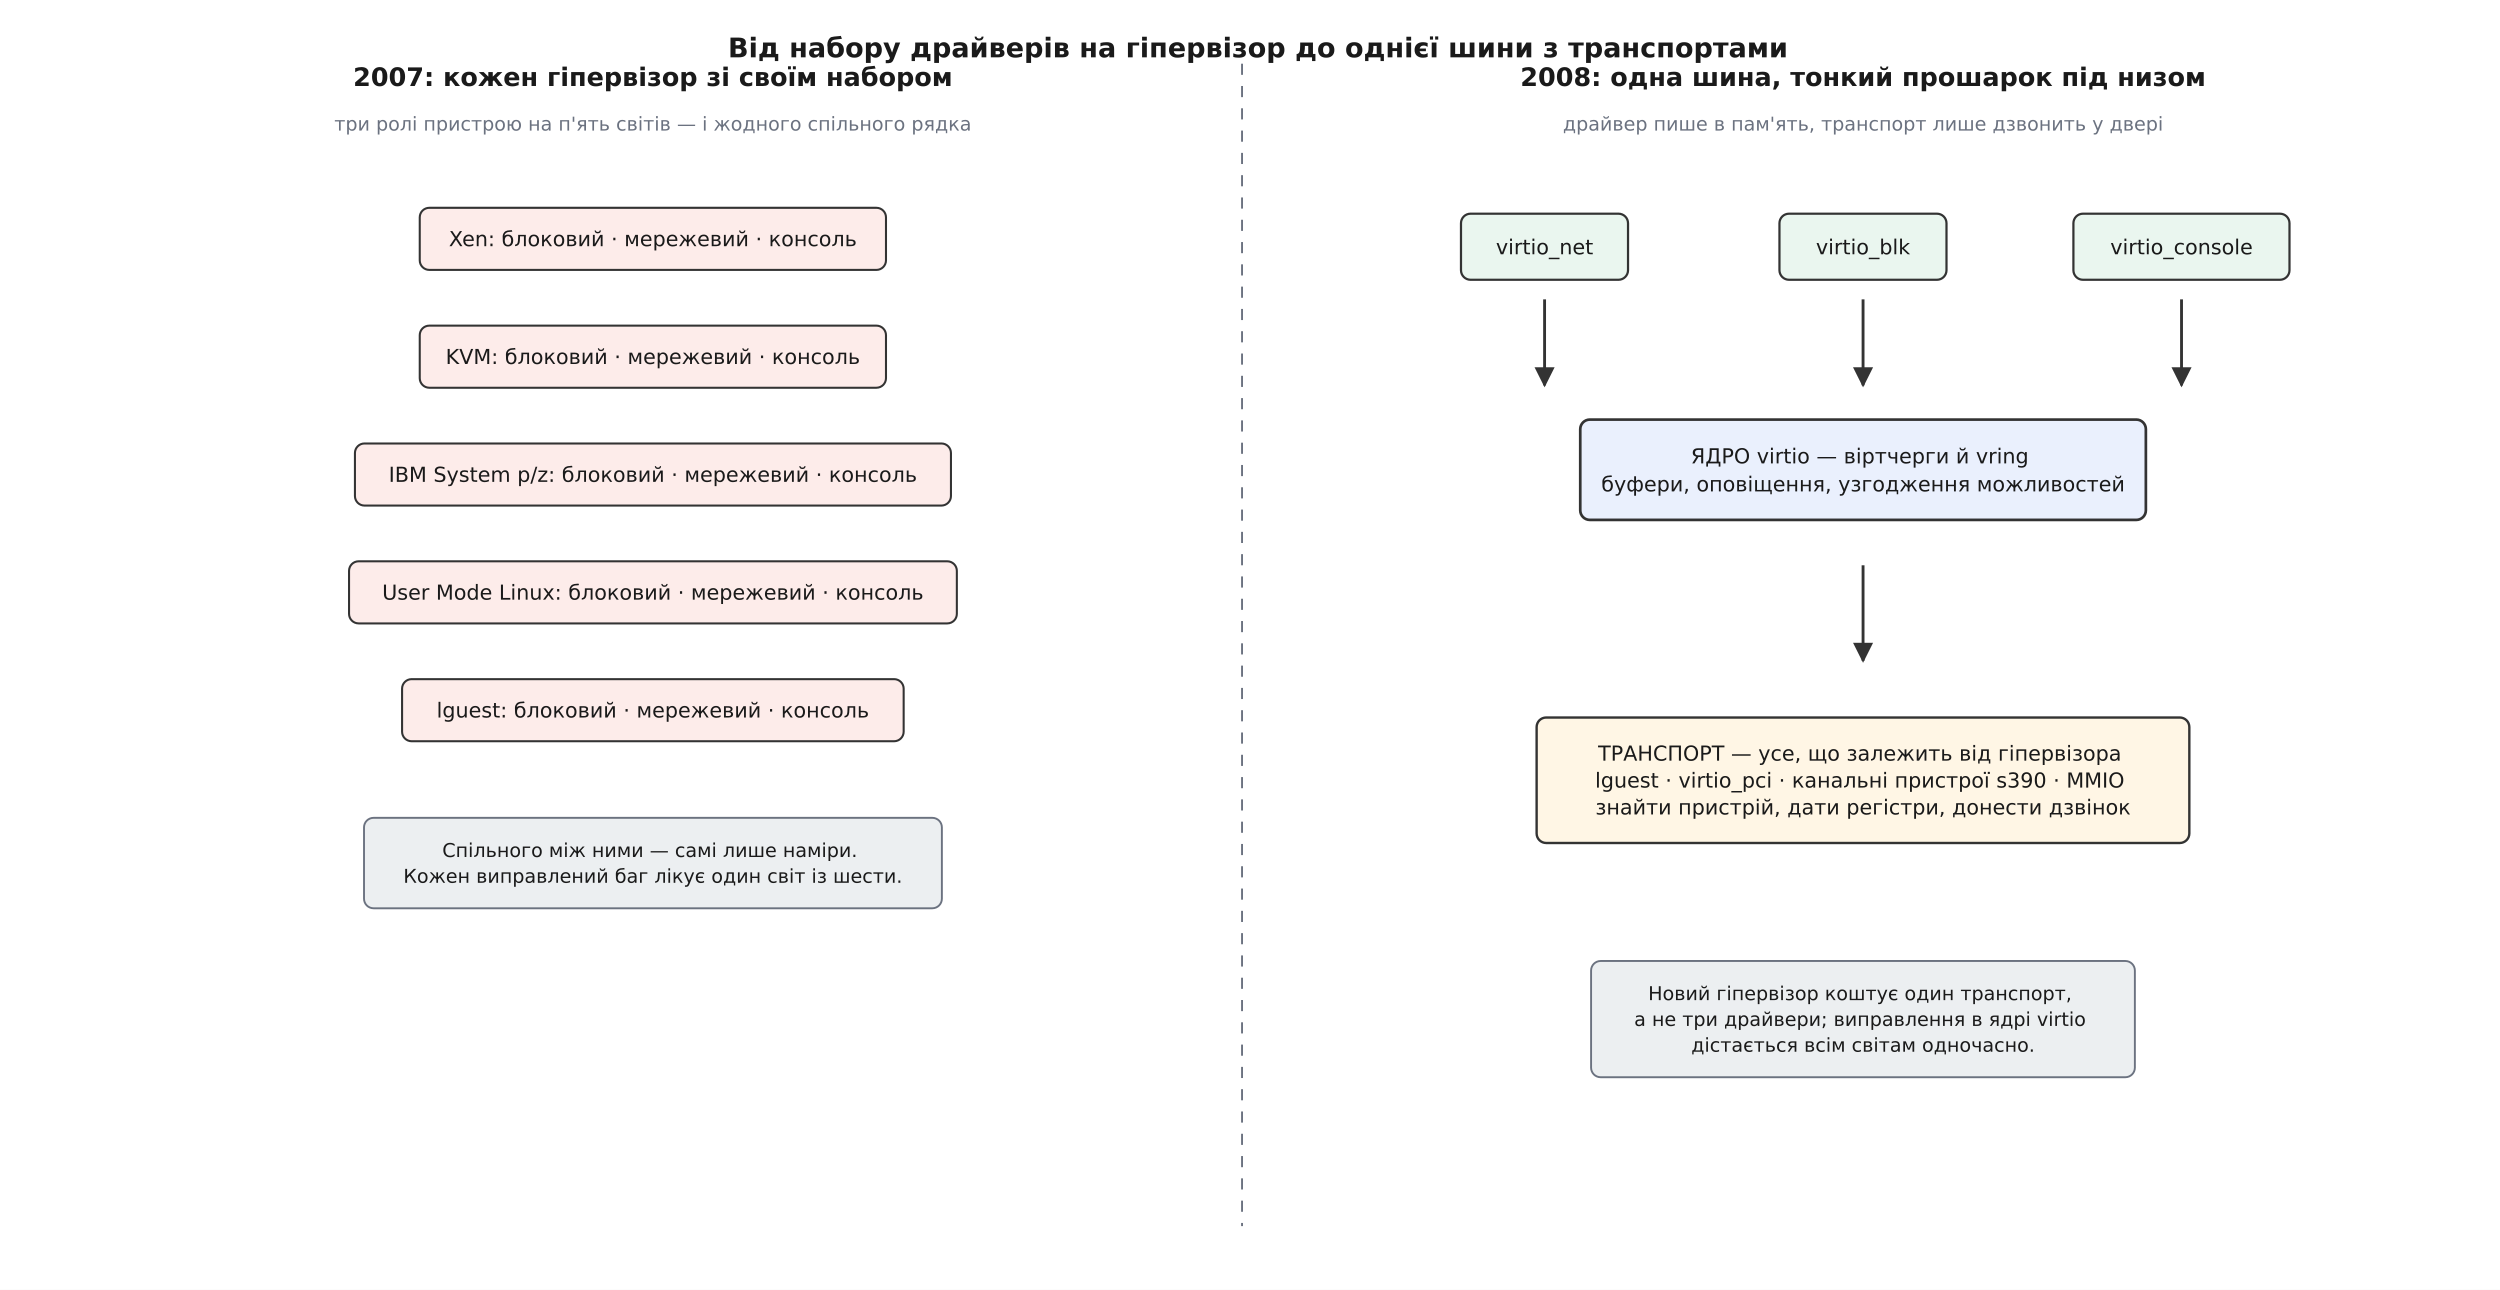
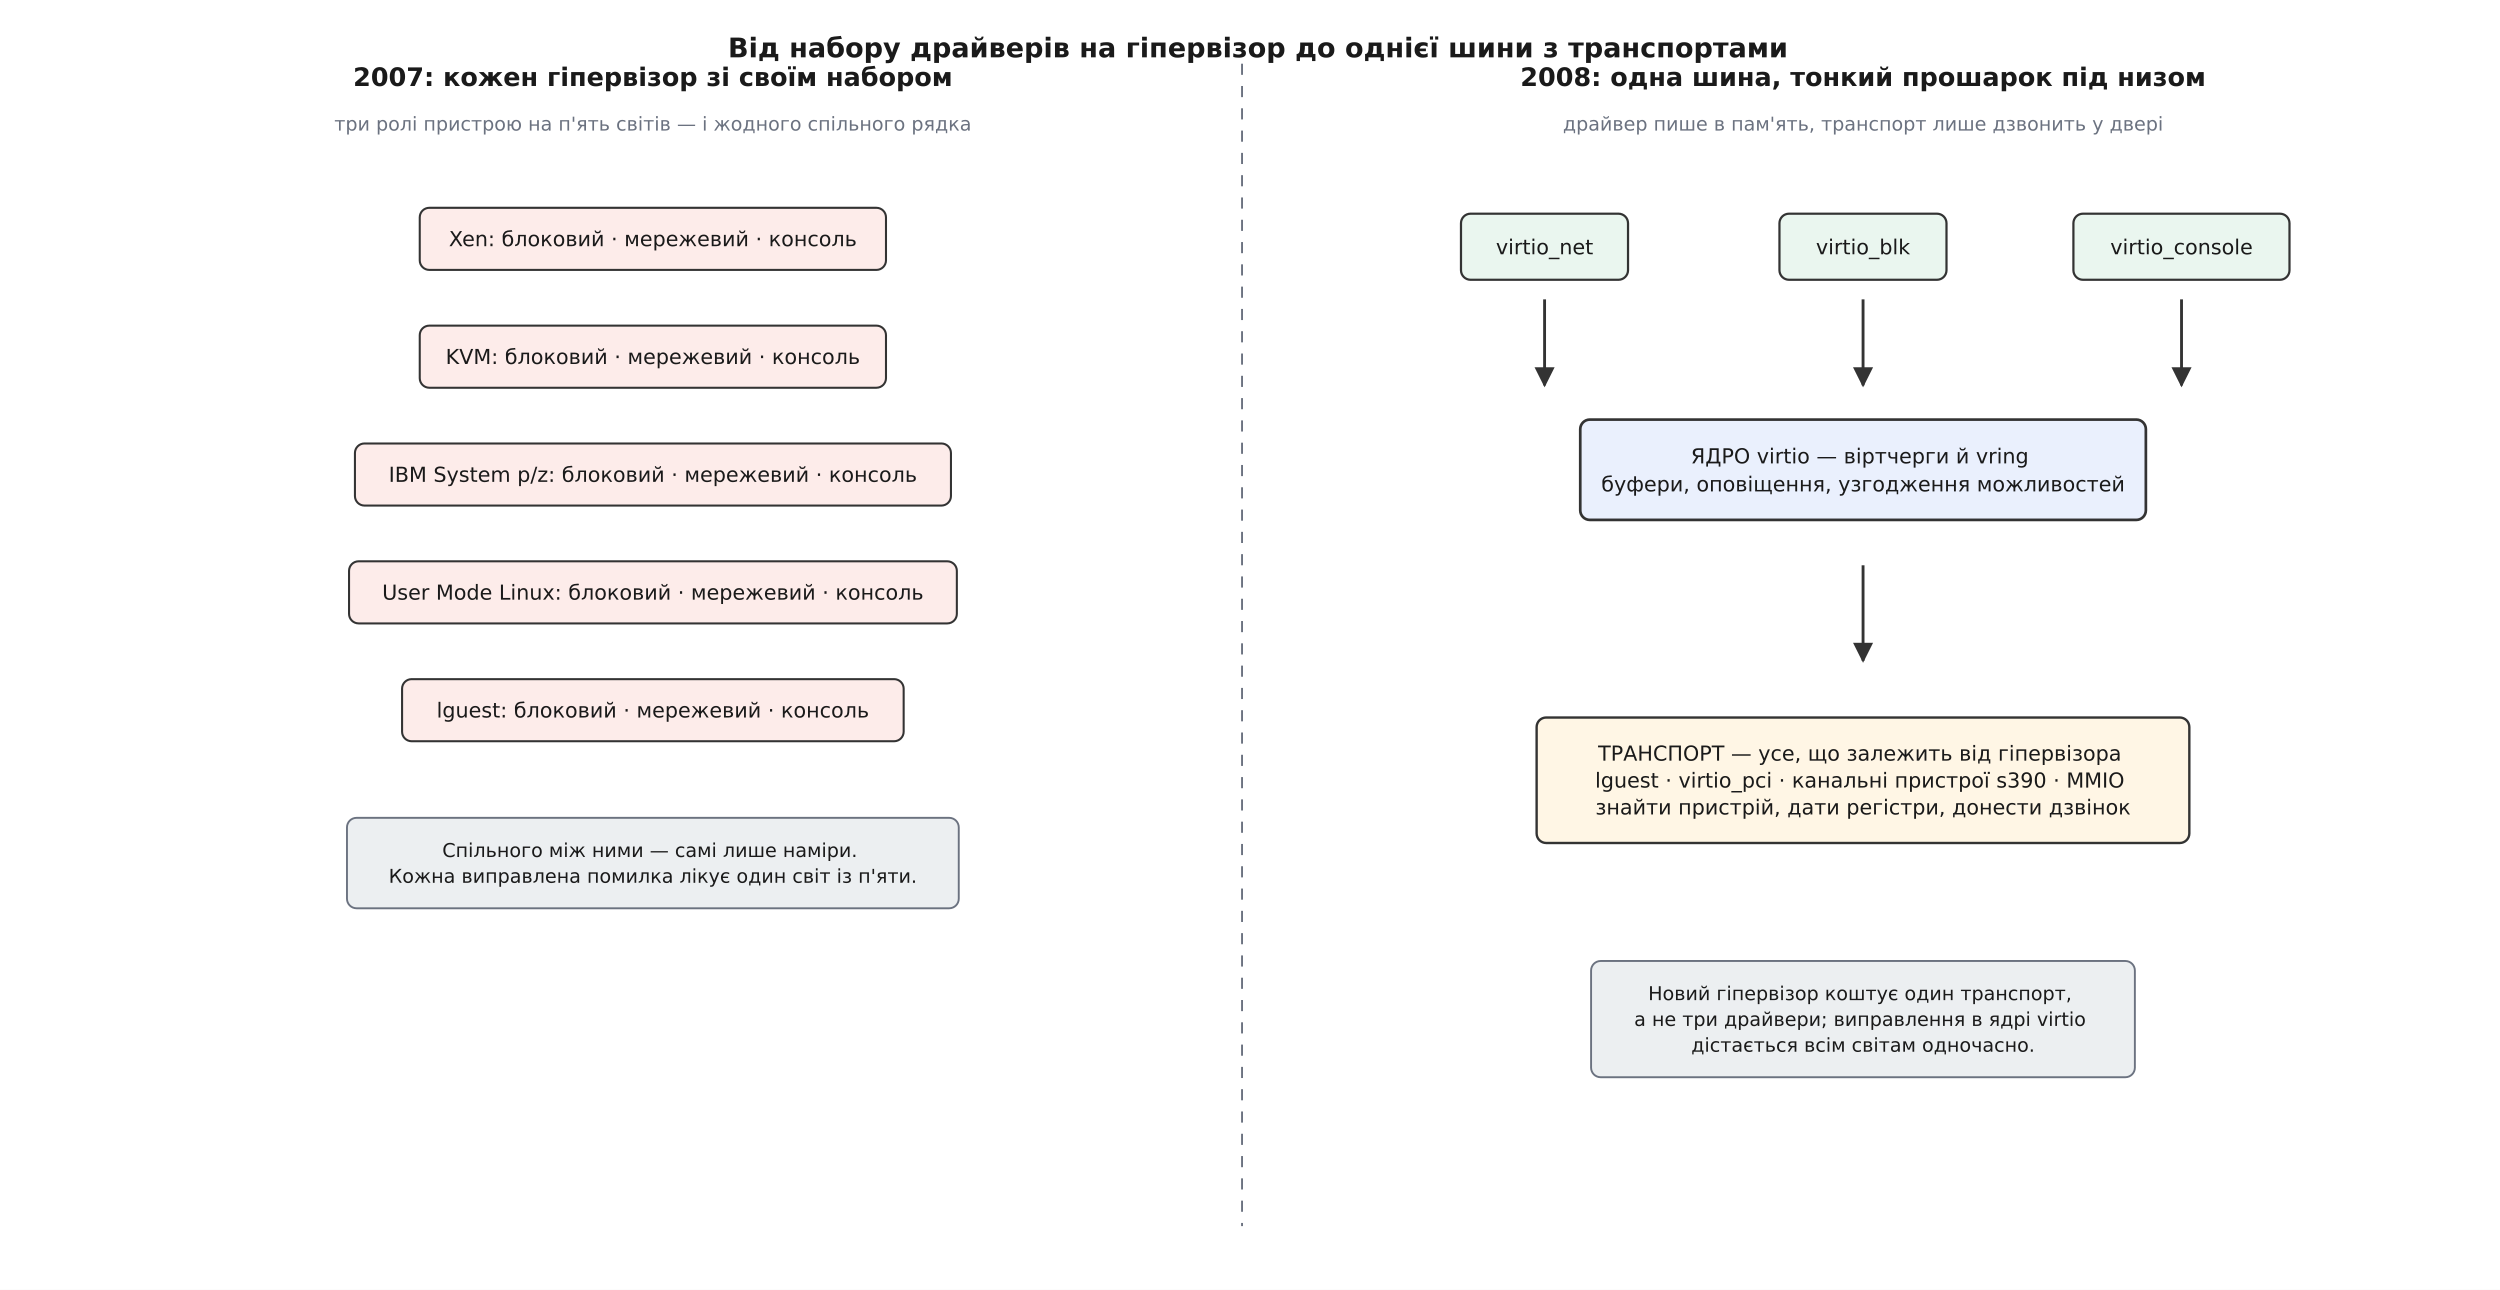
<svg xmlns="http://www.w3.org/2000/svg" viewBox="-10 -10 1570 810" font-family="'Segoe UI', 'DejaVu Sans', Arial, sans-serif">
  <rect x="-10" y="-10" width="1570" height="810" fill="#ffffff" />
  <defs>
    <marker id="arrow" viewBox="0 0 10 10" refX="9" refY="5" markerWidth="7" markerHeight="7" orient="auto-start-reverse">
      <path d="M0 0 L10 5 L0 10 z" fill="#333333" />
    </marker>
  </defs>
  <text x="780.0" y="26.0" font-family="'Segoe UI', 'DejaVu Sans', Arial, sans-serif" font-size="17" fill="#1a1a1a" text-anchor="middle" font-weight="700">Від набору драйверів на гіпервізор до однієї шини з транспортами</text>
  <text x="400.0" y="44.0" font-family="'Segoe UI', 'DejaVu Sans', Arial, sans-serif" font-size="16" fill="#1a1a1a" text-anchor="middle" font-weight="700">2007: кожен гіпервізор зі своїм набором</text>
  <text x="400.0" y="72.0" font-family="'Segoe UI', 'DejaVu Sans', Arial, sans-serif" font-size="12" fill="#6b7280" text-anchor="middle">три ролі пристрою на п'ять світів — і жодного спільного рядка</text>
  <rect x="253.6" y="120.5" width="292.8" height="39.0" rx="6" fill="#fdecea" stroke="#333333" stroke-width="1.3" />
  <text x="400.0" y="144.6" font-family="'Segoe UI', 'DejaVu Sans', Arial, sans-serif" font-size="13" fill="#1a1a1a" text-anchor="middle">
    <tspan x="400.0" dy="0.0">Xen:  блоковий · мережевий · консоль</tspan>
  </text>
  <rect x="253.6" y="194.5" width="292.8" height="39.0" rx="6" fill="#fdecea" stroke="#333333" stroke-width="1.3" />
  <text x="400.0" y="218.6" font-family="'Segoe UI', 'DejaVu Sans', Arial, sans-serif" font-size="13" fill="#1a1a1a" text-anchor="middle">
    <tspan x="400.0" dy="0.0">KVM:  блоковий · мережевий · консоль</tspan>
  </text>
  <rect x="212.9" y="268.5" width="374.3" height="39.0" rx="6" fill="#fdecea" stroke="#333333" stroke-width="1.3" />
  <text x="400.0" y="292.6" font-family="'Segoe UI', 'DejaVu Sans', Arial, sans-serif" font-size="13" fill="#1a1a1a" text-anchor="middle">
    <tspan x="400.0" dy="0.0">IBM System p/z:  блоковий · мережевий · консоль</tspan>
  </text>
  <rect x="209.2" y="342.5" width="381.7" height="39.0" rx="6" fill="#fdecea" stroke="#333333" stroke-width="1.3" />
  <text x="400.0" y="366.6" font-family="'Segoe UI', 'DejaVu Sans', Arial, sans-serif" font-size="13" fill="#1a1a1a" text-anchor="middle">
    <tspan x="400.0" dy="0.0">User Mode Linux:  блоковий · мережевий · консоль</tspan>
  </text>
  <rect x="242.5" y="416.5" width="315.0" height="39.0" rx="6" fill="#fdecea" stroke="#333333" stroke-width="1.3" />
  <text x="400.0" y="440.6" font-family="'Segoe UI', 'DejaVu Sans', Arial, sans-serif" font-size="13" fill="#1a1a1a" text-anchor="middle">
    <tspan x="400.0" dy="0.0">lguest:  блоковий · мережевий · консоль</tspan>
  </text>
-   <rect x="218.6" y="503.6" width="362.9" height="56.8" rx="6" fill="#eceff1" stroke="#6b7280" stroke-width="1.2" />
+   <rect x="207.9" y="503.6" width="384.2" height="56.8" rx="6" fill="#eceff1" stroke="#6b7280" stroke-width="1.2" />
  <text x="400.0" y="528.2" font-family="'Segoe UI', 'DejaVu Sans', Arial, sans-serif" font-size="12" fill="#1a1a1a" text-anchor="middle">
    <tspan x="400.0" dy="0.0">Спільного між ними — самі лише наміри.</tspan>
-     <tspan x="400.0" dy="16.2">Кожен виправлений баг лікує один світ із шести.</tspan>
+     <tspan x="400.0" dy="16.2">Кожна виправлена помилка лікує один світ із п'яти.</tspan>
  </text>
  <line x1="770.0" y1="30.0" x2="770.0" y2="760.0" stroke="#6b7280" stroke-width="1.2" stroke-dasharray="7,7" />
  <text x="1160.0" y="44.0" font-family="'Segoe UI', 'DejaVu Sans', Arial, sans-serif" font-size="16" fill="#1a1a1a" text-anchor="middle" font-weight="700">2008: одна шина, тонкий прошарок під низом</text>
  <text x="1160.0" y="72.0" font-family="'Segoe UI', 'DejaVu Sans', Arial, sans-serif" font-size="12" fill="#6b7280" text-anchor="middle">драйвер пише в пам'ять, транспорт лише дзвонить у двері</text>
  <rect x="907.5" y="124.2" width="104.9" height="41.5" rx="6" fill="#eaf6ef" stroke="#333333" stroke-width="1.4" />
  <text x="960.0" y="149.7" font-family="'Segoe UI', 'DejaVu Sans', Arial, sans-serif" font-size="13" fill="#1a1a1a" text-anchor="middle">
    <tspan x="960.0" dy="0.0">virtio_net</tspan>
  </text>
  <line x1="960.0" y1="178.0" x2="960.0" y2="232.0" stroke="#333333" stroke-width="1.8" marker-end="url(#arrow)" />
  <rect x="1107.5" y="124.2" width="104.9" height="41.5" rx="6" fill="#eaf6ef" stroke="#333333" stroke-width="1.4" />
  <text x="1160.0" y="149.7" font-family="'Segoe UI', 'DejaVu Sans', Arial, sans-serif" font-size="13" fill="#1a1a1a" text-anchor="middle">
    <tspan x="1160.0" dy="0.0">virtio_blk</tspan>
  </text>
  <line x1="1160.0" y1="178.0" x2="1160.0" y2="232.0" stroke="#333333" stroke-width="1.8" marker-end="url(#arrow)" />
  <rect x="1292.1" y="124.2" width="135.7" height="41.5" rx="6" fill="#eaf6ef" stroke="#333333" stroke-width="1.4" />
  <text x="1360.0" y="149.7" font-family="'Segoe UI', 'DejaVu Sans', Arial, sans-serif" font-size="13" fill="#1a1a1a" text-anchor="middle">
    <tspan x="1360.0" dy="0.0">virtio_console</tspan>
  </text>
  <line x1="1360.0" y1="178.0" x2="1360.0" y2="232.0" stroke="#333333" stroke-width="1.8" marker-end="url(#arrow)" />
  <rect x="982.4" y="253.5" width="355.2" height="63.0" rx="6" fill="#eaf0fd" stroke="#333333" stroke-width="1.7" />
  <text x="1160.0" y="281.0" font-family="'Segoe UI', 'DejaVu Sans', Arial, sans-serif" font-size="13" fill="#1a1a1a" text-anchor="middle">
    <tspan x="1160.0" dy="0.0">ЯДРО virtio  —  віртчерги й vring</tspan>
    <tspan x="1160.0" dy="17.6">буфери, оповіщення, узгодження можливостей</tspan>
  </text>
  <line x1="1160.0" y1="345.0" x2="1160.0" y2="405.0" stroke="#333333" stroke-width="1.8" marker-end="url(#arrow)" />
  <rect x="955.0" y="440.6" width="409.9" height="78.8" rx="6" fill="#fff6e5" stroke="#333333" stroke-width="1.5" />
  <text x="1160.0" y="467.7" font-family="'Segoe UI', 'DejaVu Sans', Arial, sans-serif" font-size="13" fill="#1a1a1a" text-anchor="middle">
    <tspan x="1160.0" dy="0.0">ТРАНСПОРТ — усе, що залежить від гіпервізора</tspan>
    <tspan x="1160.0" dy="16.9">lguest · virtio_pci · канальні пристрої s390 · MMIO</tspan>
    <tspan x="1160.0" dy="16.9">знайти пристрій, дати регістри, донести дзвінок</tspan>
  </text>
  <rect x="989.2" y="593.5" width="341.5" height="73.0" rx="6" fill="#eceff1" stroke="#6b7280" stroke-width="1.2" />
  <text x="1160.0" y="618.1" font-family="'Segoe UI', 'DejaVu Sans', Arial, sans-serif" font-size="12" fill="#1a1a1a" text-anchor="middle">
    <tspan x="1160.0" dy="0.0">Новий гіпервізор коштує один транспорт,</tspan>
    <tspan x="1160.0" dy="16.2">а не три драйвери; виправлення в ядрі virtio</tspan>
    <tspan x="1160.0" dy="16.2">дістається всім світам одночасно.</tspan>
  </text>
</svg>
